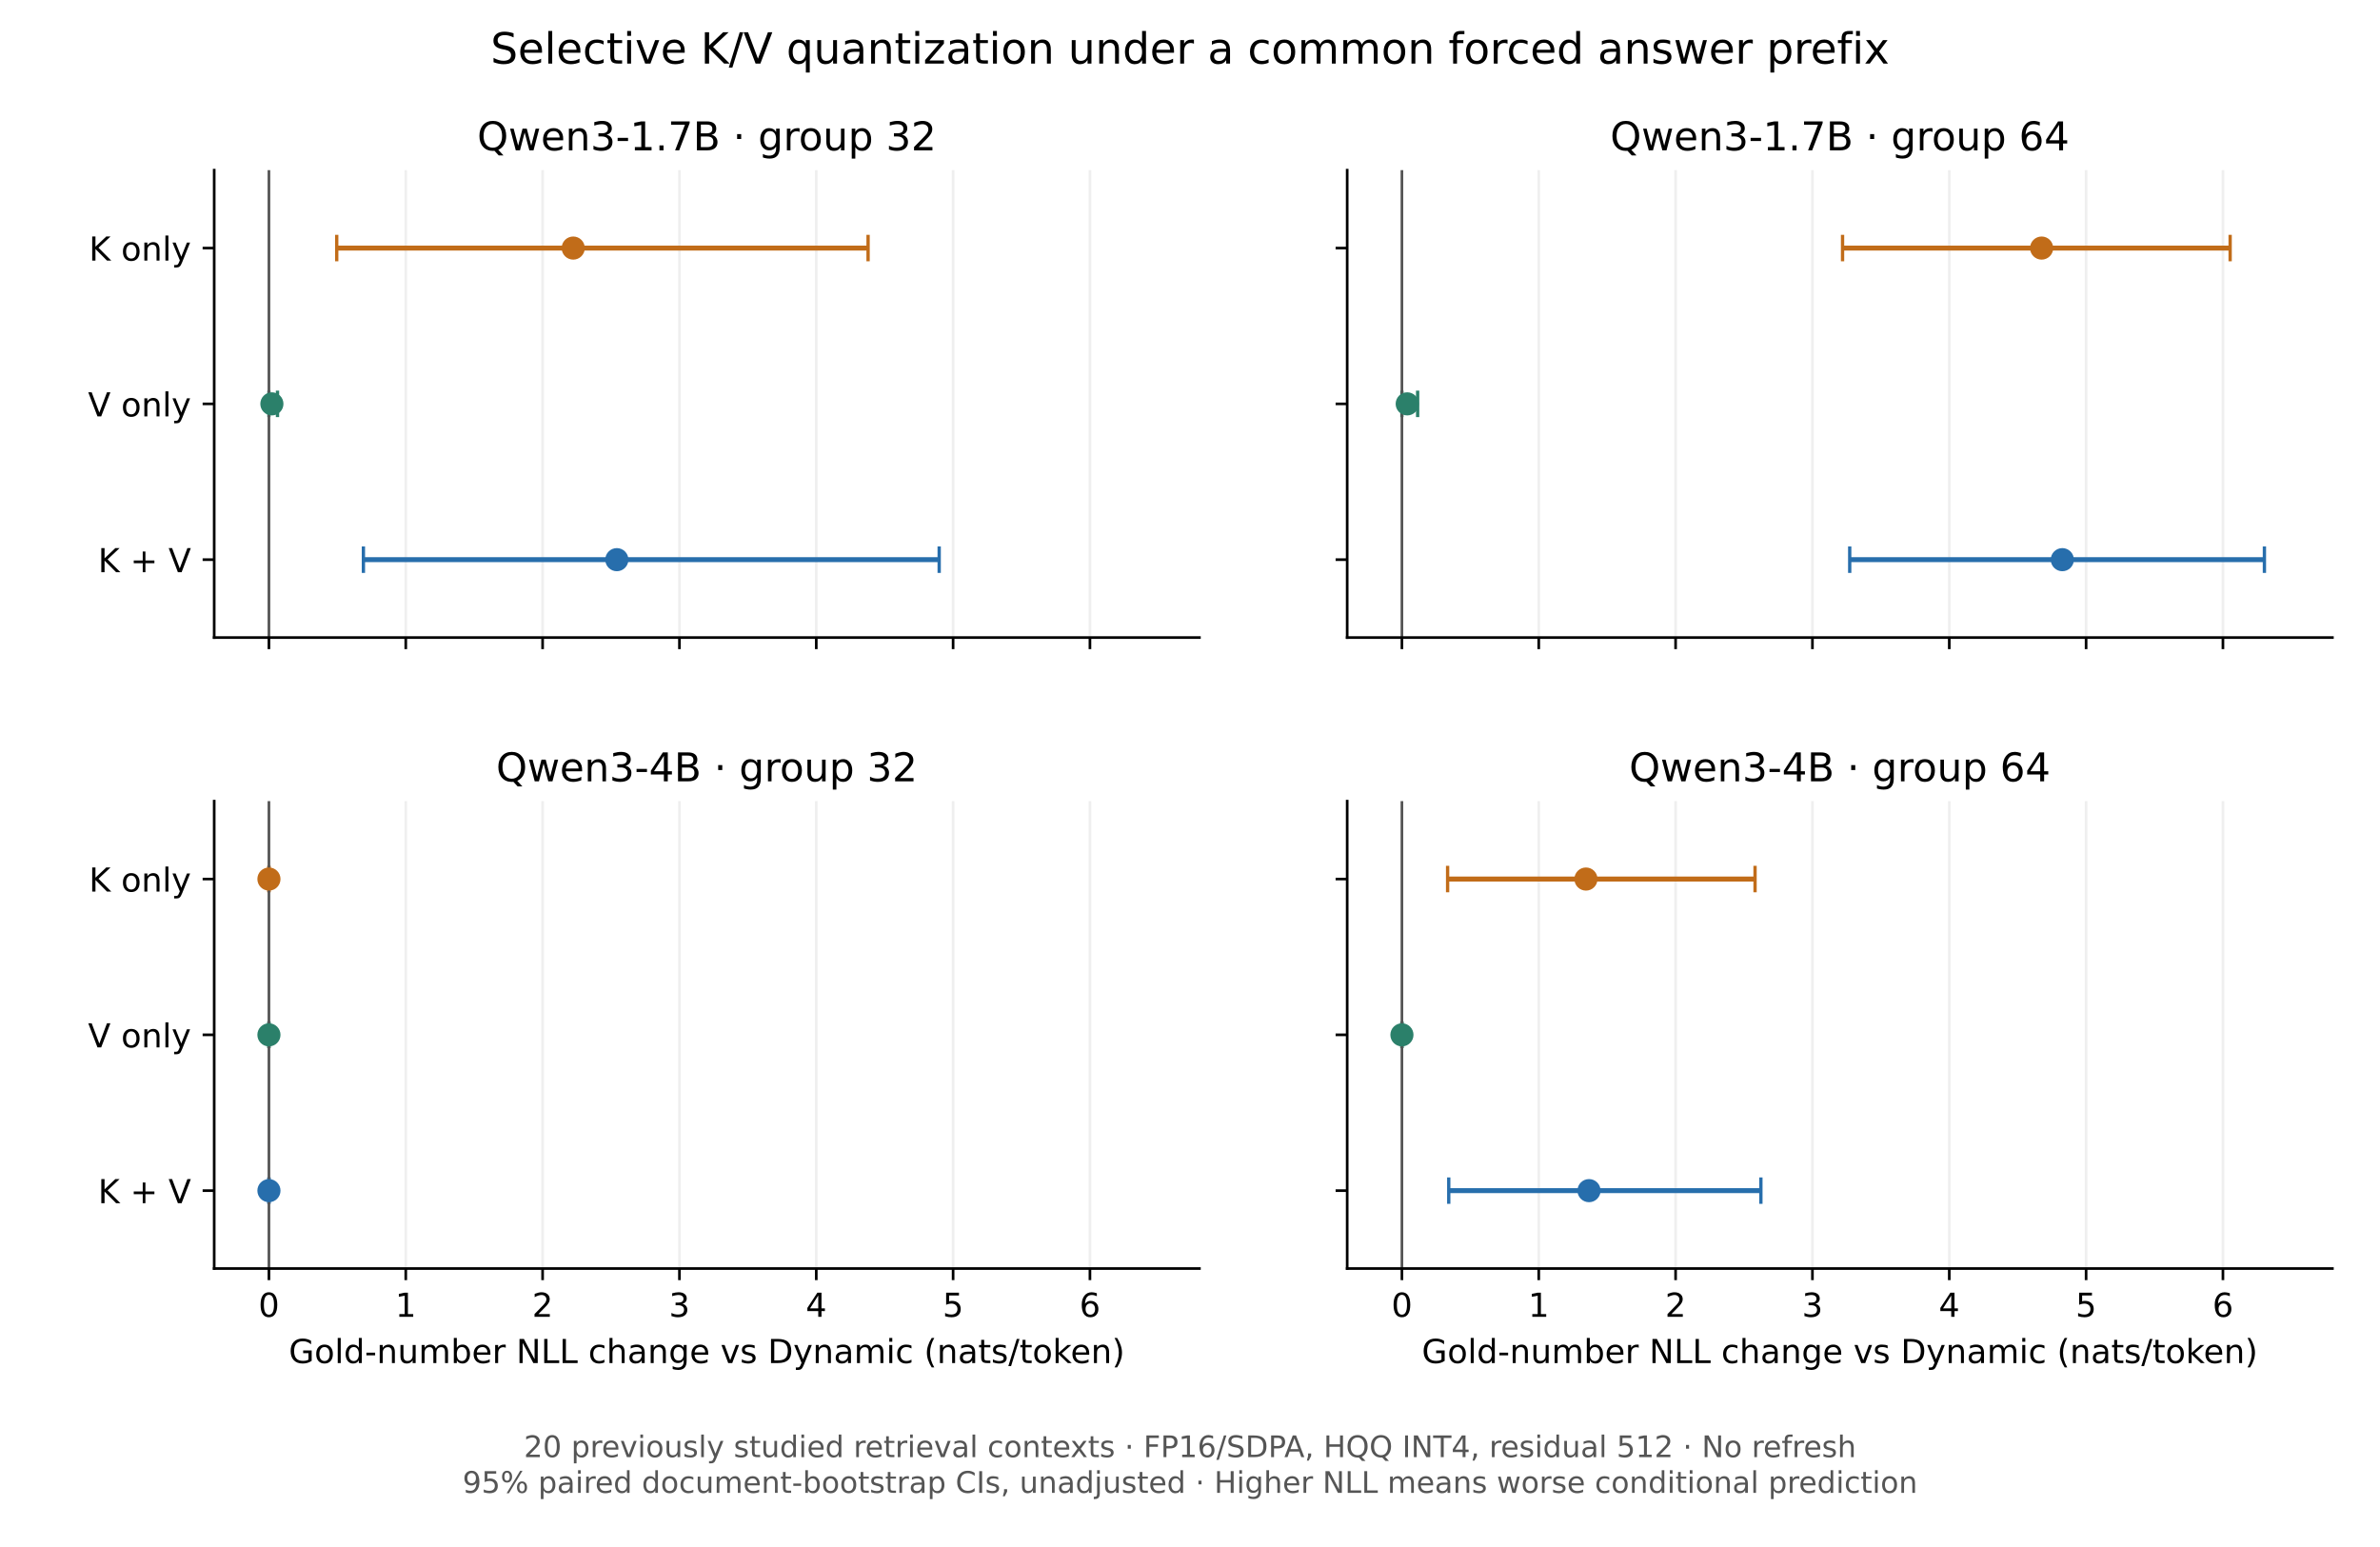
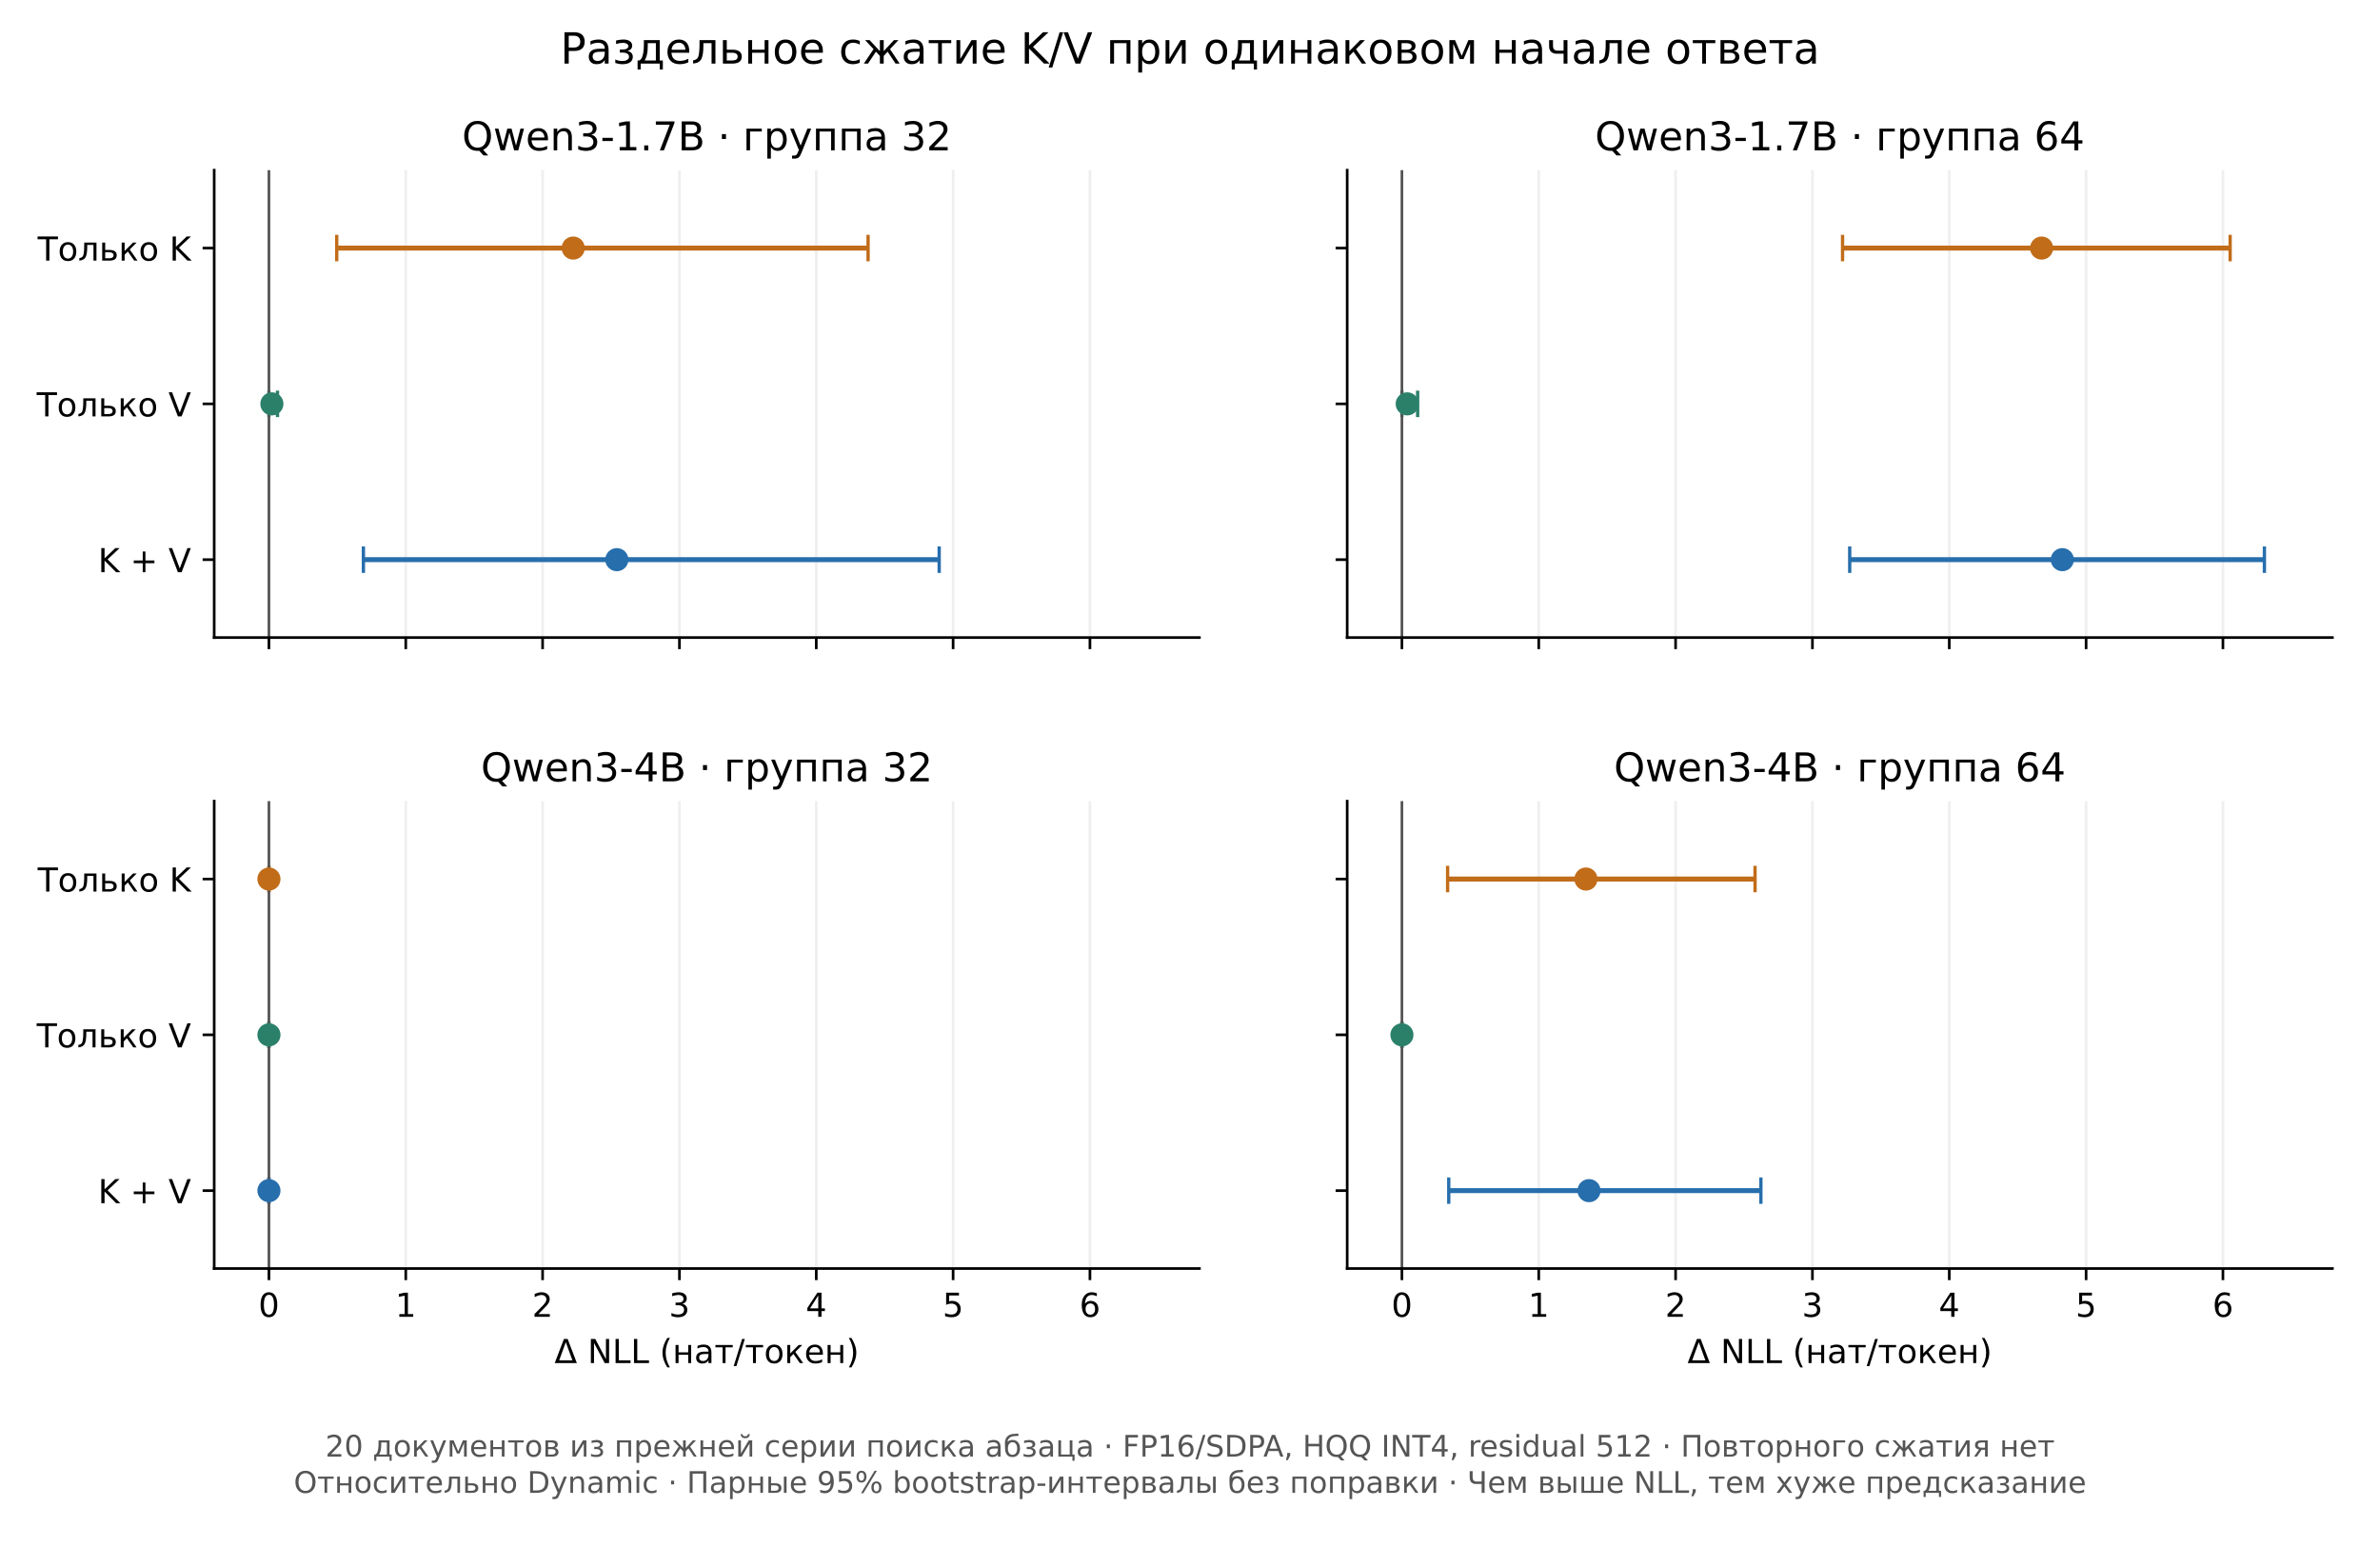
<svg xmlns="http://www.w3.org/2000/svg" xmlns:xlink="http://www.w3.org/1999/xlink" width="720pt" height="468pt" viewBox="0 0 720 468" version="1.1">
  <defs>
    <style type="text/css">*{stroke-linejoin: round; stroke-linecap: butt}</style>
  </defs>
  <g id="figure_1">
    <g id="patch_1">
      <path d="M 0 468 L 720 468 L 720 0 L 0 0 z " style="fill: #ffffff" />
    </g>
    <g id="axes_1">
      <g id="patch_2">
        <path d="M 64.8 192.876 L 362.847 192.876 L 362.847 51.48 L 64.8 51.48 z " style="fill: #ffffff" />
      </g>
      <g id="matplotlib.axis_1">
        <g id="xtick_1">
          <g id="line2d_1">
            <path d="M 81.358 192.876 L 81.358 51.48 " clip-path="url(#p0c9ac626c0)" style="fill: none; stroke: #b0b0b0; stroke-opacity: 0.2; stroke-width: 0.8; stroke-linecap: square" />
          </g>
          <g id="line2d_2">
            <defs>
              <path id="m035709fd24" d="M 0 0 L 0 3.5 " style="stroke: #000000; stroke-width: 0.8" />
            </defs>
            <g>
              <use xlink:href="#m035709fd24" x="81.358" y="192.876" style="stroke: #000000; stroke-width: 0.8" />
            </g>
          </g>
        </g>
        <g id="xtick_2">
          <g id="line2d_3">
            <path d="M 122.753 192.876 L 122.753 51.48 " clip-path="url(#p0c9ac626c0)" style="fill: none; stroke: #b0b0b0; stroke-opacity: 0.2; stroke-width: 0.8; stroke-linecap: square" />
          </g>
          <g id="line2d_4">
            <g>
              <use xlink:href="#m035709fd24" x="122.753" y="192.876" style="stroke: #000000; stroke-width: 0.8" />
            </g>
          </g>
        </g>
        <g id="xtick_3">
          <g id="line2d_5">
            <path d="M 164.149 192.876 L 164.149 51.48 " clip-path="url(#p0c9ac626c0)" style="fill: none; stroke: #b0b0b0; stroke-opacity: 0.2; stroke-width: 0.8; stroke-linecap: square" />
          </g>
          <g id="line2d_6">
            <g>
              <use xlink:href="#m035709fd24" x="164.149" y="192.876" style="stroke: #000000; stroke-width: 0.8" />
            </g>
          </g>
        </g>
        <g id="xtick_4">
          <g id="line2d_7">
            <path d="M 205.544 192.876 L 205.544 51.48 " clip-path="url(#p0c9ac626c0)" style="fill: none; stroke: #b0b0b0; stroke-opacity: 0.2; stroke-width: 0.8; stroke-linecap: square" />
          </g>
          <g id="line2d_8">
            <g>
              <use xlink:href="#m035709fd24" x="205.544" y="192.876" style="stroke: #000000; stroke-width: 0.8" />
            </g>
          </g>
        </g>
        <g id="xtick_5">
          <g id="line2d_9">
            <path d="M 246.94 192.876 L 246.94 51.48 " clip-path="url(#p0c9ac626c0)" style="fill: none; stroke: #b0b0b0; stroke-opacity: 0.2; stroke-width: 0.8; stroke-linecap: square" />
          </g>
          <g id="line2d_10">
            <g>
              <use xlink:href="#m035709fd24" x="246.94" y="192.876" style="stroke: #000000; stroke-width: 0.8" />
            </g>
          </g>
        </g>
        <g id="xtick_6">
          <g id="line2d_11">
            <path d="M 288.335 192.876 L 288.335 51.48 " clip-path="url(#p0c9ac626c0)" style="fill: none; stroke: #b0b0b0; stroke-opacity: 0.2; stroke-width: 0.8; stroke-linecap: square" />
          </g>
          <g id="line2d_12">
            <g>
              <use xlink:href="#m035709fd24" x="288.335" y="192.876" style="stroke: #000000; stroke-width: 0.8" />
            </g>
          </g>
        </g>
        <g id="xtick_7">
          <g id="line2d_13">
            <path d="M 329.73 192.876 L 329.73 51.48 " clip-path="url(#p0c9ac626c0)" style="fill: none; stroke: #b0b0b0; stroke-opacity: 0.2; stroke-width: 0.8; stroke-linecap: square" />
          </g>
          <g id="line2d_14">
            <g>
              <use xlink:href="#m035709fd24" x="329.73" y="192.876" style="stroke: #000000; stroke-width: 0.8" />
            </g>
          </g>
        </g>
      </g>
      <g id="matplotlib.axis_2">
        <g id="ytick_1">
          <g id="line2d_15">
            <defs>
              <path id="ma76a367cac" d="M 0 0 L -3.5 0 " style="stroke: #000000; stroke-width: 0.8" />
            </defs>
            <g>
              <use xlink:href="#ma76a367cac" x="64.8" y="75.046" style="stroke: #000000; stroke-width: 0.8" />
            </g>
          </g>
          <g id="text_1">
-             <text style="font-size: 10px; font-family: 'DejaVu Sans', 'Bitstream Vera Sans', 'Computer Modern Sans Serif', 'Lucida Grande', 'Verdana', 'Geneva', 'Lucid', 'Arial', 'Helvetica', 'Avant Garde', sans-serif; text-anchor: end" x="57.8" y="78.845" transform="rotate(-0 57.8 78.84518)">K only</text>
+             <text style="font-size: 10px; font-family: 'DejaVu Sans', 'Bitstream Vera Sans', 'Computer Modern Sans Serif', 'Lucida Grande', 'Verdana', 'Geneva', 'Lucid', 'Arial', 'Helvetica', 'Avant Garde', sans-serif; text-anchor: end" x="57.8" y="78.845" transform="rotate(-0 57.8 78.84479)">Только K</text>
          </g>
        </g>
        <g id="ytick_2">
          <g id="line2d_16">
            <g>
              <use xlink:href="#ma76a367cac" x="64.8" y="122.178" style="stroke: #000000; stroke-width: 0.8" />
            </g>
          </g>
          <g id="text_2">
-             <text style="font-size: 10px; font-family: 'DejaVu Sans', 'Bitstream Vera Sans', 'Computer Modern Sans Serif', 'Lucida Grande', 'Verdana', 'Geneva', 'Lucid', 'Arial', 'Helvetica', 'Avant Garde', sans-serif; text-anchor: end" x="57.8" y="125.977" transform="rotate(-0 57.8 125.9771)">V only</text>
+             <text style="font-size: 10px; font-family: 'DejaVu Sans', 'Bitstream Vera Sans', 'Computer Modern Sans Serif', 'Lucida Grande', 'Verdana', 'Geneva', 'Lucid', 'Arial', 'Helvetica', 'Avant Garde', sans-serif; text-anchor: end" x="57.8" y="125.977" transform="rotate(-0 57.8 125.9767)">Только V</text>
          </g>
        </g>
        <g id="ytick_3">
          <g id="line2d_17">
            <g>
              <use xlink:href="#ma76a367cac" x="64.8" y="169.31" style="stroke: #000000; stroke-width: 0.8" />
            </g>
          </g>
          <g id="text_3">
            <text style="font-size: 10px; font-family: 'DejaVu Sans', 'Bitstream Vera Sans', 'Computer Modern Sans Serif', 'Lucida Grande', 'Verdana', 'Geneva', 'Lucid', 'Arial', 'Helvetica', 'Avant Garde', sans-serif; text-anchor: end" x="57.8" y="173.109" transform="rotate(-0 57.8 173.1086)">K + V</text>
          </g>
        </g>
      </g>
      <g id="LineCollection_1">
        <path d="M 101.866 75.046 L 262.613 75.046 " clip-path="url(#p0c9ac626c0)" style="fill: none; stroke: #c16c19; stroke-width: 1.5" />
      </g>
      <g id="line2d_18">
        <defs>
          <path id="m92a7f2fcd4" d="M 0 4 L 0 -4 " style="stroke: #c16c19" />
        </defs>
        <g clip-path="url(#p0c9ac626c0)">
          <use xlink:href="#m92a7f2fcd4" x="101.866" y="75.046" style="fill: #c16c19; stroke: #c16c19" />
        </g>
      </g>
      <g id="line2d_19">
        <g clip-path="url(#p0c9ac626c0)">
          <use xlink:href="#m92a7f2fcd4" x="262.613" y="75.046" style="fill: #c16c19; stroke: #c16c19" />
        </g>
      </g>
      <g id="LineCollection_2">
        <path d="M 81.358 122.178 L 83.95 122.178 " clip-path="url(#p0c9ac626c0)" style="fill: none; stroke: #2b806a; stroke-width: 1.5" />
      </g>
      <g id="line2d_20">
        <defs>
          <path id="m85af05fdad" d="M 0 4 L 0 -4 " style="stroke: #2b806a" />
        </defs>
        <g clip-path="url(#p0c9ac626c0)">
          <use xlink:href="#m85af05fdad" x="81.358" y="122.178" style="fill: #2b806a; stroke: #2b806a" />
        </g>
      </g>
      <g id="line2d_21">
        <g clip-path="url(#p0c9ac626c0)">
          <use xlink:href="#m85af05fdad" x="83.95" y="122.178" style="fill: #2b806a; stroke: #2b806a" />
        </g>
      </g>
      <g id="LineCollection_3">
        <path d="M 109.937 169.31 L 284.121 169.31 " clip-path="url(#p0c9ac626c0)" style="fill: none; stroke: #276eac; stroke-width: 1.5" />
      </g>
      <g id="line2d_22">
        <defs>
          <path id="m12d9653fea" d="M 0 4 L 0 -4 " style="stroke: #276eac" />
        </defs>
        <g clip-path="url(#p0c9ac626c0)">
          <use xlink:href="#m12d9653fea" x="109.937" y="169.31" style="fill: #276eac; stroke: #276eac" />
        </g>
      </g>
      <g id="line2d_23">
        <g clip-path="url(#p0c9ac626c0)">
          <use xlink:href="#m12d9653fea" x="284.121" y="169.31" style="fill: #276eac; stroke: #276eac" />
        </g>
      </g>
      <g id="line2d_24">
        <path d="M 81.358 192.876 L 81.358 51.48 " clip-path="url(#p0c9ac626c0)" style="fill: none; stroke: #555555; stroke-width: 0.8; stroke-linecap: square" />
      </g>
      <g id="line2d_25">
        <defs>
          <path id="mf30123d5c2" d="M 0 3 C 0.796 3 1.559 2.684 2.121 2.121 C 2.684 1.559 3 0.796 3 0 C 3 -0.796 2.684 -1.559 2.121 -2.121 C 1.559 -2.684 0.796 -3 0 -3 C -0.796 -3 -1.559 -2.684 -2.121 -2.121 C -2.684 -1.559 -3 -0.796 -3 0 C -3 0.796 -2.684 1.559 -2.121 2.121 C -1.559 2.684 -0.796 3 0 3 z " style="stroke: #c16c19" />
        </defs>
        <g clip-path="url(#p0c9ac626c0)">
          <use xlink:href="#mf30123d5c2" x="173.415" y="75.046" style="fill: #c16c19; stroke: #c16c19" />
        </g>
      </g>
      <g id="line2d_26">
        <defs>
          <path id="mf92b12ef15" d="M 0 3 C 0.796 3 1.559 2.684 2.121 2.121 C 2.684 1.559 3 0.796 3 0 C 3 -0.796 2.684 -1.559 2.121 -2.121 C 1.559 -2.684 0.796 -3 0 -3 C -0.796 -3 -1.559 -2.684 -2.121 -2.121 C -2.684 -1.559 -3 -0.796 -3 0 C -3 0.796 -2.684 1.559 -2.121 2.121 C -1.559 2.684 -0.796 3 0 3 z " style="stroke: #2b806a" />
        </defs>
        <g clip-path="url(#p0c9ac626c0)">
          <use xlink:href="#mf92b12ef15" x="82.25" y="122.178" style="fill: #2b806a; stroke: #2b806a" />
        </g>
      </g>
      <g id="line2d_27">
        <defs>
          <path id="m364845638b" d="M 0 3 C 0.796 3 1.559 2.684 2.121 2.121 C 2.684 1.559 3 0.796 3 0 C 3 -0.796 2.684 -1.559 2.121 -2.121 C 1.559 -2.684 0.796 -3 0 -3 C -0.796 -3 -1.559 -2.684 -2.121 -2.121 C -2.684 -1.559 -3 -0.796 -3 0 C -3 0.796 -2.684 1.559 -2.121 2.121 C -1.559 2.684 -0.796 3 0 3 z " style="stroke: #276eac" />
        </defs>
        <g clip-path="url(#p0c9ac626c0)">
          <use xlink:href="#m364845638b" x="186.605" y="169.31" style="fill: #276eac; stroke: #276eac" />
        </g>
      </g>
      <g id="patch_3">
        <path d="M 64.8 192.876 L 64.8 51.48 " style="fill: none; stroke: #000000; stroke-width: 0.8; stroke-linejoin: miter; stroke-linecap: square" />
      </g>
      <g id="patch_4">
        <path d="M 64.8 192.876 L 362.847 192.876 " style="fill: none; stroke: #000000; stroke-width: 0.8; stroke-linejoin: miter; stroke-linecap: square" />
      </g>
      <g id="text_4">
-         <text style="font-size: 12px; font-family: 'DejaVu Sans', 'Bitstream Vera Sans', 'Computer Modern Sans Serif', 'Lucida Grande', 'Verdana', 'Geneva', 'Lucid', 'Arial', 'Helvetica', 'Avant Garde', sans-serif; text-anchor: middle" x="213.823" y="45.48" transform="rotate(-0 213.8233 45.48)">Qwen3-1.7B · group 32</text>
+         <text style="font-size: 12px; font-family: 'DejaVu Sans', 'Bitstream Vera Sans', 'Computer Modern Sans Serif', 'Lucida Grande', 'Verdana', 'Geneva', 'Lucid', 'Arial', 'Helvetica', 'Avant Garde', sans-serif; text-anchor: middle" x="213.823" y="45.48" transform="rotate(-0 213.8233 45.48)">Qwen3-1.7B · группа 32</text>
      </g>
    </g>
    <g id="axes_2">
      <g id="patch_5">
        <path d="M 407.553 192.876 L 705.6 192.876 L 705.6 51.48 L 407.553 51.48 z " style="fill: #ffffff" />
      </g>
      <g id="matplotlib.axis_3">
        <g id="xtick_8">
          <g id="line2d_28">
            <path d="M 424.112 192.876 L 424.112 51.48 " clip-path="url(#pcba3ae819b)" style="fill: none; stroke: #b0b0b0; stroke-opacity: 0.2; stroke-width: 0.8; stroke-linecap: square" />
          </g>
          <g id="line2d_29">
            <g>
              <use xlink:href="#m035709fd24" x="424.112" y="192.876" style="stroke: #000000; stroke-width: 0.8" />
            </g>
          </g>
        </g>
        <g id="xtick_9">
          <g id="line2d_30">
            <path d="M 465.507 192.876 L 465.507 51.48 " clip-path="url(#pcba3ae819b)" style="fill: none; stroke: #b0b0b0; stroke-opacity: 0.2; stroke-width: 0.8; stroke-linecap: square" />
          </g>
          <g id="line2d_31">
            <g>
              <use xlink:href="#m035709fd24" x="465.507" y="192.876" style="stroke: #000000; stroke-width: 0.8" />
            </g>
          </g>
        </g>
        <g id="xtick_10">
          <g id="line2d_32">
            <path d="M 506.902 192.876 L 506.902 51.48 " clip-path="url(#pcba3ae819b)" style="fill: none; stroke: #b0b0b0; stroke-opacity: 0.2; stroke-width: 0.8; stroke-linecap: square" />
          </g>
          <g id="line2d_33">
            <g>
              <use xlink:href="#m035709fd24" x="506.902" y="192.876" style="stroke: #000000; stroke-width: 0.8" />
            </g>
          </g>
        </g>
        <g id="xtick_11">
          <g id="line2d_34">
            <path d="M 548.298 192.876 L 548.298 51.48 " clip-path="url(#pcba3ae819b)" style="fill: none; stroke: #b0b0b0; stroke-opacity: 0.2; stroke-width: 0.8; stroke-linecap: square" />
          </g>
          <g id="line2d_35">
            <g>
              <use xlink:href="#m035709fd24" x="548.298" y="192.876" style="stroke: #000000; stroke-width: 0.8" />
            </g>
          </g>
        </g>
        <g id="xtick_12">
          <g id="line2d_36">
            <path d="M 589.693 192.876 L 589.693 51.48 " clip-path="url(#pcba3ae819b)" style="fill: none; stroke: #b0b0b0; stroke-opacity: 0.2; stroke-width: 0.8; stroke-linecap: square" />
          </g>
          <g id="line2d_37">
            <g>
              <use xlink:href="#m035709fd24" x="589.693" y="192.876" style="stroke: #000000; stroke-width: 0.8" />
            </g>
          </g>
        </g>
        <g id="xtick_13">
          <g id="line2d_38">
            <path d="M 631.088 192.876 L 631.088 51.48 " clip-path="url(#pcba3ae819b)" style="fill: none; stroke: #b0b0b0; stroke-opacity: 0.2; stroke-width: 0.8; stroke-linecap: square" />
          </g>
          <g id="line2d_39">
            <g>
              <use xlink:href="#m035709fd24" x="631.088" y="192.876" style="stroke: #000000; stroke-width: 0.8" />
            </g>
          </g>
        </g>
        <g id="xtick_14">
          <g id="line2d_40">
            <path d="M 672.484 192.876 L 672.484 51.48 " clip-path="url(#pcba3ae819b)" style="fill: none; stroke: #b0b0b0; stroke-opacity: 0.2; stroke-width: 0.8; stroke-linecap: square" />
          </g>
          <g id="line2d_41">
            <g>
              <use xlink:href="#m035709fd24" x="672.484" y="192.876" style="stroke: #000000; stroke-width: 0.8" />
            </g>
          </g>
        </g>
      </g>
      <g id="matplotlib.axis_4">
        <g id="ytick_4">
          <g id="line2d_42">
            <g>
              <use xlink:href="#ma76a367cac" x="407.553" y="75.046" style="stroke: #000000; stroke-width: 0.8" />
            </g>
          </g>
        </g>
        <g id="ytick_5">
          <g id="line2d_43">
            <g>
              <use xlink:href="#ma76a367cac" x="407.553" y="122.178" style="stroke: #000000; stroke-width: 0.8" />
            </g>
          </g>
        </g>
        <g id="ytick_6">
          <g id="line2d_44">
            <g>
              <use xlink:href="#ma76a367cac" x="407.553" y="169.31" style="stroke: #000000; stroke-width: 0.8" />
            </g>
          </g>
        </g>
      </g>
      <g id="LineCollection_4">
        <path d="M 557.412 75.046 L 674.665 75.046 " clip-path="url(#pcba3ae819b)" style="fill: none; stroke: #c16c19; stroke-width: 1.5" />
      </g>
      <g id="line2d_45">
        <g clip-path="url(#pcba3ae819b)">
          <use xlink:href="#m92a7f2fcd4" x="557.412" y="75.046" style="fill: #c16c19; stroke: #c16c19" />
        </g>
      </g>
      <g id="line2d_46">
        <g clip-path="url(#pcba3ae819b)">
          <use xlink:href="#m92a7f2fcd4" x="674.665" y="75.046" style="fill: #c16c19; stroke: #c16c19" />
        </g>
      </g>
      <g id="LineCollection_5">
        <path d="M 424.112 122.178 L 428.866 122.178 " clip-path="url(#pcba3ae819b)" style="fill: none; stroke: #2b806a; stroke-width: 1.5" />
      </g>
      <g id="line2d_47">
        <g clip-path="url(#pcba3ae819b)">
          <use xlink:href="#m85af05fdad" x="424.112" y="122.178" style="fill: #2b806a; stroke: #2b806a" />
        </g>
      </g>
      <g id="line2d_48">
        <g clip-path="url(#pcba3ae819b)">
          <use xlink:href="#m85af05fdad" x="428.866" y="122.178" style="fill: #2b806a; stroke: #2b806a" />
        </g>
      </g>
      <g id="LineCollection_6">
        <path d="M 559.576 169.31 L 685.032 169.31 " clip-path="url(#pcba3ae819b)" style="fill: none; stroke: #276eac; stroke-width: 1.5" />
      </g>
      <g id="line2d_49">
        <g clip-path="url(#pcba3ae819b)">
          <use xlink:href="#m12d9653fea" x="559.576" y="169.31" style="fill: #276eac; stroke: #276eac" />
        </g>
      </g>
      <g id="line2d_50">
        <g clip-path="url(#pcba3ae819b)">
          <use xlink:href="#m12d9653fea" x="685.032" y="169.31" style="fill: #276eac; stroke: #276eac" />
        </g>
      </g>
      <g id="line2d_51">
        <path d="M 424.112 192.876 L 424.112 51.48 " clip-path="url(#pcba3ae819b)" style="fill: none; stroke: #555555; stroke-width: 0.8; stroke-linecap: square" />
      </g>
      <g id="line2d_52">
        <g clip-path="url(#pcba3ae819b)">
          <use xlink:href="#mf30123d5c2" x="617.635" y="75.046" style="fill: #c16c19; stroke: #c16c19" />
        </g>
      </g>
      <g id="line2d_53">
        <g clip-path="url(#pcba3ae819b)">
          <use xlink:href="#mf92b12ef15" x="425.713" y="122.178" style="fill: #2b806a; stroke: #2b806a" />
        </g>
      </g>
      <g id="line2d_54">
        <g clip-path="url(#pcba3ae819b)">
          <use xlink:href="#m364845638b" x="623.897" y="169.31" style="fill: #276eac; stroke: #276eac" />
        </g>
      </g>
      <g id="patch_6">
        <path d="M 407.553 192.876 L 407.553 51.48 " style="fill: none; stroke: #000000; stroke-width: 0.8; stroke-linejoin: miter; stroke-linecap: square" />
      </g>
      <g id="patch_7">
        <path d="M 407.553 192.876 L 705.6 192.876 " style="fill: none; stroke: #000000; stroke-width: 0.8; stroke-linejoin: miter; stroke-linecap: square" />
      </g>
      <g id="text_5">
-         <text style="font-size: 12px; font-family: 'DejaVu Sans', 'Bitstream Vera Sans', 'Computer Modern Sans Serif', 'Lucida Grande', 'Verdana', 'Geneva', 'Lucid', 'Arial', 'Helvetica', 'Avant Garde', sans-serif; text-anchor: middle" x="556.577" y="45.48" transform="rotate(-0 556.5767 45.48)">Qwen3-1.7B · group 64</text>
+         <text style="font-size: 12px; font-family: 'DejaVu Sans', 'Bitstream Vera Sans', 'Computer Modern Sans Serif', 'Lucida Grande', 'Verdana', 'Geneva', 'Lucid', 'Arial', 'Helvetica', 'Avant Garde', sans-serif; text-anchor: middle" x="556.577" y="45.48" transform="rotate(-0 556.5767 45.48)">Qwen3-1.7B · группа 64</text>
      </g>
    </g>
    <g id="axes_3">
      <g id="patch_8">
        <path d="M 64.8 383.76 L 362.847 383.76 L 362.847 242.364 L 64.8 242.364 z " style="fill: #ffffff" />
      </g>
      <g id="matplotlib.axis_5">
        <g id="xtick_15">
          <g id="line2d_55">
            <path d="M 81.358 383.76 L 81.358 242.364 " clip-path="url(#pd14714c790)" style="fill: none; stroke: #b0b0b0; stroke-opacity: 0.2; stroke-width: 0.8; stroke-linecap: square" />
          </g>
          <g id="line2d_56">
            <g>
              <use xlink:href="#m035709fd24" x="81.358" y="383.76" style="stroke: #000000; stroke-width: 0.8" />
            </g>
          </g>
          <g id="text_6">
            <text style="font-size: 10px; font-family: 'DejaVu Sans', 'Bitstream Vera Sans', 'Computer Modern Sans Serif', 'Lucida Grande', 'Verdana', 'Geneva', 'Lucid', 'Arial', 'Helvetica', 'Avant Garde', sans-serif; text-anchor: middle" x="81.358" y="398.358" transform="rotate(-0 81.35814 398.3577)">0</text>
          </g>
        </g>
        <g id="xtick_16">
          <g id="line2d_57">
            <path d="M 122.753 383.76 L 122.753 242.364 " clip-path="url(#pd14714c790)" style="fill: none; stroke: #b0b0b0; stroke-opacity: 0.2; stroke-width: 0.8; stroke-linecap: square" />
          </g>
          <g id="line2d_58">
            <g>
              <use xlink:href="#m035709fd24" x="122.753" y="383.76" style="stroke: #000000; stroke-width: 0.8" />
            </g>
          </g>
          <g id="text_7">
            <text style="font-size: 10px; font-family: 'DejaVu Sans', 'Bitstream Vera Sans', 'Computer Modern Sans Serif', 'Lucida Grande', 'Verdana', 'Geneva', 'Lucid', 'Arial', 'Helvetica', 'Avant Garde', sans-serif; text-anchor: middle" x="122.753" y="398.358" transform="rotate(-0 122.7535 398.3577)">1</text>
          </g>
        </g>
        <g id="xtick_17">
          <g id="line2d_59">
            <path d="M 164.149 383.76 L 164.149 242.364 " clip-path="url(#pd14714c790)" style="fill: none; stroke: #b0b0b0; stroke-opacity: 0.2; stroke-width: 0.8; stroke-linecap: square" />
          </g>
          <g id="line2d_60">
            <g>
              <use xlink:href="#m035709fd24" x="164.149" y="383.76" style="stroke: #000000; stroke-width: 0.8" />
            </g>
          </g>
          <g id="text_8">
            <text style="font-size: 10px; font-family: 'DejaVu Sans', 'Bitstream Vera Sans', 'Computer Modern Sans Serif', 'Lucida Grande', 'Verdana', 'Geneva', 'Lucid', 'Arial', 'Helvetica', 'Avant Garde', sans-serif; text-anchor: middle" x="164.149" y="398.358" transform="rotate(-0 164.1488 398.3577)">2</text>
          </g>
        </g>
        <g id="xtick_18">
          <g id="line2d_61">
            <path d="M 205.544 383.76 L 205.544 242.364 " clip-path="url(#pd14714c790)" style="fill: none; stroke: #b0b0b0; stroke-opacity: 0.2; stroke-width: 0.8; stroke-linecap: square" />
          </g>
          <g id="line2d_62">
            <g>
              <use xlink:href="#m035709fd24" x="205.544" y="383.76" style="stroke: #000000; stroke-width: 0.8" />
            </g>
          </g>
          <g id="text_9">
            <text style="font-size: 10px; font-family: 'DejaVu Sans', 'Bitstream Vera Sans', 'Computer Modern Sans Serif', 'Lucida Grande', 'Verdana', 'Geneva', 'Lucid', 'Arial', 'Helvetica', 'Avant Garde', sans-serif; text-anchor: middle" x="205.544" y="398.358" transform="rotate(-0 205.5442 398.3577)">3</text>
          </g>
        </g>
        <g id="xtick_19">
          <g id="line2d_63">
            <path d="M 246.94 383.76 L 246.94 242.364 " clip-path="url(#pd14714c790)" style="fill: none; stroke: #b0b0b0; stroke-opacity: 0.2; stroke-width: 0.8; stroke-linecap: square" />
          </g>
          <g id="line2d_64">
            <g>
              <use xlink:href="#m035709fd24" x="246.94" y="383.76" style="stroke: #000000; stroke-width: 0.8" />
            </g>
          </g>
          <g id="text_10">
            <text style="font-size: 10px; font-family: 'DejaVu Sans', 'Bitstream Vera Sans', 'Computer Modern Sans Serif', 'Lucida Grande', 'Verdana', 'Geneva', 'Lucid', 'Arial', 'Helvetica', 'Avant Garde', sans-serif; text-anchor: middle" x="246.94" y="398.358" transform="rotate(-0 246.9395 398.3577)">4</text>
          </g>
        </g>
        <g id="xtick_20">
          <g id="line2d_65">
            <path d="M 288.335 383.76 L 288.335 242.364 " clip-path="url(#pd14714c790)" style="fill: none; stroke: #b0b0b0; stroke-opacity: 0.2; stroke-width: 0.8; stroke-linecap: square" />
          </g>
          <g id="line2d_66">
            <g>
              <use xlink:href="#m035709fd24" x="288.335" y="383.76" style="stroke: #000000; stroke-width: 0.8" />
            </g>
          </g>
          <g id="text_11">
            <text style="font-size: 10px; font-family: 'DejaVu Sans', 'Bitstream Vera Sans', 'Computer Modern Sans Serif', 'Lucida Grande', 'Verdana', 'Geneva', 'Lucid', 'Arial', 'Helvetica', 'Avant Garde', sans-serif; text-anchor: middle" x="288.335" y="398.358" transform="rotate(-0 288.3349 398.3577)">5</text>
          </g>
        </g>
        <g id="xtick_21">
          <g id="line2d_67">
            <path d="M 329.73 383.76 L 329.73 242.364 " clip-path="url(#pd14714c790)" style="fill: none; stroke: #b0b0b0; stroke-opacity: 0.2; stroke-width: 0.8; stroke-linecap: square" />
          </g>
          <g id="line2d_68">
            <g>
              <use xlink:href="#m035709fd24" x="329.73" y="383.76" style="stroke: #000000; stroke-width: 0.8" />
            </g>
          </g>
          <g id="text_12">
            <text style="font-size: 10px; font-family: 'DejaVu Sans', 'Bitstream Vera Sans', 'Computer Modern Sans Serif', 'Lucida Grande', 'Verdana', 'Geneva', 'Lucid', 'Arial', 'Helvetica', 'Avant Garde', sans-serif; text-anchor: middle" x="329.73" y="398.358" transform="rotate(-0 329.7302 398.3577)">6</text>
          </g>
        </g>
        <g id="text_13">
-           <text style="font-size: 10px; font-family: 'DejaVu Sans', 'Bitstream Vera Sans', 'Computer Modern Sans Serif', 'Lucida Grande', 'Verdana', 'Geneva', 'Lucid', 'Arial', 'Helvetica', 'Avant Garde', sans-serif; text-anchor: middle" x="213.823" y="412.358" transform="rotate(-0 213.8233 412.3584)">Gold-number NLL change vs Dynamic (nats/token)</text>
+           <text style="font-size: 10px; font-family: 'DejaVu Sans', 'Bitstream Vera Sans', 'Computer Modern Sans Serif', 'Lucida Grande', 'Verdana', 'Geneva', 'Lucid', 'Arial', 'Helvetica', 'Avant Garde', sans-serif; text-anchor: middle" x="213.823" y="412.358" transform="rotate(-0 213.8233 412.3577)">Δ NLL (нат/токен)</text>
        </g>
      </g>
      <g id="matplotlib.axis_6">
        <g id="ytick_7">
          <g id="line2d_69">
            <g>
              <use xlink:href="#ma76a367cac" x="64.8" y="265.93" style="stroke: #000000; stroke-width: 0.8" />
            </g>
          </g>
          <g id="text_14">
-             <text style="font-size: 10px; font-family: 'DejaVu Sans', 'Bitstream Vera Sans', 'Computer Modern Sans Serif', 'Lucida Grande', 'Verdana', 'Geneva', 'Lucid', 'Arial', 'Helvetica', 'Avant Garde', sans-serif; text-anchor: end" x="57.8" y="269.729" transform="rotate(-0 57.8 269.7294)">K only</text>
+             <text style="font-size: 10px; font-family: 'DejaVu Sans', 'Bitstream Vera Sans', 'Computer Modern Sans Serif', 'Lucida Grande', 'Verdana', 'Geneva', 'Lucid', 'Arial', 'Helvetica', 'Avant Garde', sans-serif; text-anchor: end" x="57.8" y="269.729" transform="rotate(-0 57.8 269.729)">Только K</text>
          </g>
        </g>
        <g id="ytick_8">
          <g id="line2d_70">
            <g>
              <use xlink:href="#ma76a367cac" x="64.8" y="313.062" style="stroke: #000000; stroke-width: 0.8" />
            </g>
          </g>
          <g id="text_15">
-             <text style="font-size: 10px; font-family: 'DejaVu Sans', 'Bitstream Vera Sans', 'Computer Modern Sans Serif', 'Lucida Grande', 'Verdana', 'Geneva', 'Lucid', 'Arial', 'Helvetica', 'Avant Garde', sans-serif; text-anchor: end" x="57.8" y="316.861" transform="rotate(-0 57.8 316.8613)">V only</text>
+             <text style="font-size: 10px; font-family: 'DejaVu Sans', 'Bitstream Vera Sans', 'Computer Modern Sans Serif', 'Lucida Grande', 'Verdana', 'Geneva', 'Lucid', 'Arial', 'Helvetica', 'Avant Garde', sans-serif; text-anchor: end" x="57.8" y="316.861" transform="rotate(-0 57.8 316.861)">Только V</text>
          </g>
        </g>
        <g id="ytick_9">
          <g id="line2d_71">
            <g>
              <use xlink:href="#ma76a367cac" x="64.8" y="360.194" style="stroke: #000000; stroke-width: 0.8" />
            </g>
          </g>
          <g id="text_16">
            <text style="font-size: 10px; font-family: 'DejaVu Sans', 'Bitstream Vera Sans', 'Computer Modern Sans Serif', 'Lucida Grande', 'Verdana', 'Geneva', 'Lucid', 'Arial', 'Helvetica', 'Avant Garde', sans-serif; text-anchor: end" x="57.8" y="363.993" transform="rotate(-0 57.8 363.9929)">K + V</text>
          </g>
        </g>
      </g>
      <g id="LineCollection_7">
        <path d="M 81.358 265.93 L 81.365 265.93 " clip-path="url(#pd14714c790)" style="fill: none; stroke: #c16c19; stroke-width: 1.5" />
      </g>
      <g id="line2d_72">
        <g clip-path="url(#pd14714c790)">
          <use xlink:href="#m92a7f2fcd4" x="81.358" y="265.93" style="fill: #c16c19; stroke: #c16c19" />
        </g>
      </g>
      <g id="line2d_73">
        <g clip-path="url(#pd14714c790)">
          <use xlink:href="#m92a7f2fcd4" x="81.365" y="265.93" style="fill: #c16c19; stroke: #c16c19" />
        </g>
      </g>
      <g id="LineCollection_8">
        <path d="M 81.358 313.062 L 81.358 313.062 " clip-path="url(#pd14714c790)" style="fill: none; stroke: #2b806a; stroke-width: 1.5" />
      </g>
      <g id="line2d_74">
        <g clip-path="url(#pd14714c790)">
          <use xlink:href="#m85af05fdad" x="81.358" y="313.062" style="fill: #2b806a; stroke: #2b806a" />
        </g>
      </g>
      <g id="line2d_75">
        <g clip-path="url(#pd14714c790)">
          <use xlink:href="#m85af05fdad" x="81.358" y="313.062" style="fill: #2b806a; stroke: #2b806a" />
        </g>
      </g>
      <g id="LineCollection_9">
        <path d="M 81.358 360.194 L 81.364 360.194 " clip-path="url(#pd14714c790)" style="fill: none; stroke: #276eac; stroke-width: 1.5" />
      </g>
      <g id="line2d_76">
        <g clip-path="url(#pd14714c790)">
          <use xlink:href="#m12d9653fea" x="81.358" y="360.194" style="fill: #276eac; stroke: #276eac" />
        </g>
      </g>
      <g id="line2d_77">
        <g clip-path="url(#pd14714c790)">
          <use xlink:href="#m12d9653fea" x="81.364" y="360.194" style="fill: #276eac; stroke: #276eac" />
        </g>
      </g>
      <g id="line2d_78">
        <path d="M 81.358 383.76 L 81.358 242.364 " clip-path="url(#pd14714c790)" style="fill: none; stroke: #555555; stroke-width: 0.8; stroke-linecap: square" />
      </g>
      <g id="line2d_79">
        <g clip-path="url(#pd14714c790)">
          <use xlink:href="#mf30123d5c2" x="81.36" y="265.93" style="fill: #c16c19; stroke: #c16c19" />
        </g>
      </g>
      <g id="line2d_80">
        <g clip-path="url(#pd14714c790)">
          <use xlink:href="#mf92b12ef15" x="81.358" y="313.062" style="fill: #2b806a; stroke: #2b806a" />
        </g>
      </g>
      <g id="line2d_81">
        <g clip-path="url(#pd14714c790)">
          <use xlink:href="#m364845638b" x="81.36" y="360.194" style="fill: #276eac; stroke: #276eac" />
        </g>
      </g>
      <g id="patch_9">
        <path d="M 64.8 383.76 L 64.8 242.364 " style="fill: none; stroke: #000000; stroke-width: 0.8; stroke-linejoin: miter; stroke-linecap: square" />
      </g>
      <g id="patch_10">
        <path d="M 64.8 383.76 L 362.847 383.76 " style="fill: none; stroke: #000000; stroke-width: 0.8; stroke-linejoin: miter; stroke-linecap: square" />
      </g>
      <g id="text_17">
-         <text style="font-size: 12px; font-family: 'DejaVu Sans', 'Bitstream Vera Sans', 'Computer Modern Sans Serif', 'Lucida Grande', 'Verdana', 'Geneva', 'Lucid', 'Arial', 'Helvetica', 'Avant Garde', sans-serif; text-anchor: middle" x="213.823" y="236.364" transform="rotate(-0 213.8233 236.3643)">Qwen3-4B · group 32</text>
+         <text style="font-size: 12px; font-family: 'DejaVu Sans', 'Bitstream Vera Sans', 'Computer Modern Sans Serif', 'Lucida Grande', 'Verdana', 'Geneva', 'Lucid', 'Arial', 'Helvetica', 'Avant Garde', sans-serif; text-anchor: middle" x="213.823" y="236.364" transform="rotate(-0 213.8233 236.3643)">Qwen3-4B · группа 32</text>
      </g>
    </g>
    <g id="axes_4">
      <g id="patch_11">
        <path d="M 407.553 383.76 L 705.6 383.76 L 705.6 242.364 L 407.553 242.364 z " style="fill: #ffffff" />
      </g>
      <g id="matplotlib.axis_7">
        <g id="xtick_22">
          <g id="line2d_82">
            <path d="M 424.112 383.76 L 424.112 242.364 " clip-path="url(#p5b30215170)" style="fill: none; stroke: #b0b0b0; stroke-opacity: 0.2; stroke-width: 0.8; stroke-linecap: square" />
          </g>
          <g id="line2d_83">
            <g>
              <use xlink:href="#m035709fd24" x="424.112" y="383.76" style="stroke: #000000; stroke-width: 0.8" />
            </g>
          </g>
          <g id="text_18">
            <text style="font-size: 10px; font-family: 'DejaVu Sans', 'Bitstream Vera Sans', 'Computer Modern Sans Serif', 'Lucida Grande', 'Verdana', 'Geneva', 'Lucid', 'Arial', 'Helvetica', 'Avant Garde', sans-serif; text-anchor: middle" x="424.112" y="398.358" transform="rotate(-0 424.1116 398.3577)">0</text>
          </g>
        </g>
        <g id="xtick_23">
          <g id="line2d_84">
            <path d="M 465.507 383.76 L 465.507 242.364 " clip-path="url(#p5b30215170)" style="fill: none; stroke: #b0b0b0; stroke-opacity: 0.2; stroke-width: 0.8; stroke-linecap: square" />
          </g>
          <g id="line2d_85">
            <g>
              <use xlink:href="#m035709fd24" x="465.507" y="383.76" style="stroke: #000000; stroke-width: 0.8" />
            </g>
          </g>
          <g id="text_19">
            <text style="font-size: 10px; font-family: 'DejaVu Sans', 'Bitstream Vera Sans', 'Computer Modern Sans Serif', 'Lucida Grande', 'Verdana', 'Geneva', 'Lucid', 'Arial', 'Helvetica', 'Avant Garde', sans-serif; text-anchor: middle" x="465.507" y="398.358" transform="rotate(-0 465.507 398.3577)">1</text>
          </g>
        </g>
        <g id="xtick_24">
          <g id="line2d_86">
            <path d="M 506.902 383.76 L 506.902 242.364 " clip-path="url(#p5b30215170)" style="fill: none; stroke: #b0b0b0; stroke-opacity: 0.2; stroke-width: 0.8; stroke-linecap: square" />
          </g>
          <g id="line2d_87">
            <g>
              <use xlink:href="#m035709fd24" x="506.902" y="383.76" style="stroke: #000000; stroke-width: 0.8" />
            </g>
          </g>
          <g id="text_20">
            <text style="font-size: 10px; font-family: 'DejaVu Sans', 'Bitstream Vera Sans', 'Computer Modern Sans Serif', 'Lucida Grande', 'Verdana', 'Geneva', 'Lucid', 'Arial', 'Helvetica', 'Avant Garde', sans-serif; text-anchor: middle" x="506.902" y="398.358" transform="rotate(-0 506.9023 398.3577)">2</text>
          </g>
        </g>
        <g id="xtick_25">
          <g id="line2d_88">
            <path d="M 548.298 383.76 L 548.298 242.364 " clip-path="url(#p5b30215170)" style="fill: none; stroke: #b0b0b0; stroke-opacity: 0.2; stroke-width: 0.8; stroke-linecap: square" />
          </g>
          <g id="line2d_89">
            <g>
              <use xlink:href="#m035709fd24" x="548.298" y="383.76" style="stroke: #000000; stroke-width: 0.8" />
            </g>
          </g>
          <g id="text_21">
            <text style="font-size: 10px; font-family: 'DejaVu Sans', 'Bitstream Vera Sans', 'Computer Modern Sans Serif', 'Lucida Grande', 'Verdana', 'Geneva', 'Lucid', 'Arial', 'Helvetica', 'Avant Garde', sans-serif; text-anchor: middle" x="548.298" y="398.358" transform="rotate(-0 548.2977 398.3577)">3</text>
          </g>
        </g>
        <g id="xtick_26">
          <g id="line2d_90">
            <path d="M 589.693 383.76 L 589.693 242.364 " clip-path="url(#p5b30215170)" style="fill: none; stroke: #b0b0b0; stroke-opacity: 0.2; stroke-width: 0.8; stroke-linecap: square" />
          </g>
          <g id="line2d_91">
            <g>
              <use xlink:href="#m035709fd24" x="589.693" y="383.76" style="stroke: #000000; stroke-width: 0.8" />
            </g>
          </g>
          <g id="text_22">
            <text style="font-size: 10px; font-family: 'DejaVu Sans', 'Bitstream Vera Sans', 'Computer Modern Sans Serif', 'Lucida Grande', 'Verdana', 'Geneva', 'Lucid', 'Arial', 'Helvetica', 'Avant Garde', sans-serif; text-anchor: middle" x="589.693" y="398.358" transform="rotate(-0 589.693 398.3577)">4</text>
          </g>
        </g>
        <g id="xtick_27">
          <g id="line2d_92">
            <path d="M 631.088 383.76 L 631.088 242.364 " clip-path="url(#p5b30215170)" style="fill: none; stroke: #b0b0b0; stroke-opacity: 0.2; stroke-width: 0.8; stroke-linecap: square" />
          </g>
          <g id="line2d_93">
            <g>
              <use xlink:href="#m035709fd24" x="631.088" y="383.76" style="stroke: #000000; stroke-width: 0.8" />
            </g>
          </g>
          <g id="text_23">
            <text style="font-size: 10px; font-family: 'DejaVu Sans', 'Bitstream Vera Sans', 'Computer Modern Sans Serif', 'Lucida Grande', 'Verdana', 'Geneva', 'Lucid', 'Arial', 'Helvetica', 'Avant Garde', sans-serif; text-anchor: middle" x="631.088" y="398.358" transform="rotate(-0 631.0884 398.3577)">5</text>
          </g>
        </g>
        <g id="xtick_28">
          <g id="line2d_94">
            <path d="M 672.484 383.76 L 672.484 242.364 " clip-path="url(#p5b30215170)" style="fill: none; stroke: #b0b0b0; stroke-opacity: 0.2; stroke-width: 0.8; stroke-linecap: square" />
          </g>
          <g id="line2d_95">
            <g>
              <use xlink:href="#m035709fd24" x="672.484" y="383.76" style="stroke: #000000; stroke-width: 0.8" />
            </g>
          </g>
          <g id="text_24">
            <text style="font-size: 10px; font-family: 'DejaVu Sans', 'Bitstream Vera Sans', 'Computer Modern Sans Serif', 'Lucida Grande', 'Verdana', 'Geneva', 'Lucid', 'Arial', 'Helvetica', 'Avant Garde', sans-serif; text-anchor: middle" x="672.484" y="398.358" transform="rotate(-0 672.4837 398.3577)">6</text>
          </g>
        </g>
        <g id="text_25">
-           <text style="font-size: 10px; font-family: 'DejaVu Sans', 'Bitstream Vera Sans', 'Computer Modern Sans Serif', 'Lucida Grande', 'Verdana', 'Geneva', 'Lucid', 'Arial', 'Helvetica', 'Avant Garde', sans-serif; text-anchor: middle" x="556.577" y="412.358" transform="rotate(-0 556.5767 412.3584)">Gold-number NLL change vs Dynamic (nats/token)</text>
+           <text style="font-size: 10px; font-family: 'DejaVu Sans', 'Bitstream Vera Sans', 'Computer Modern Sans Serif', 'Lucida Grande', 'Verdana', 'Geneva', 'Lucid', 'Arial', 'Helvetica', 'Avant Garde', sans-serif; text-anchor: middle" x="556.577" y="412.358" transform="rotate(-0 556.5767 412.3577)">Δ NLL (нат/токен)</text>
        </g>
      </g>
      <g id="matplotlib.axis_8">
        <g id="ytick_10">
          <g id="line2d_96">
            <g>
              <use xlink:href="#ma76a367cac" x="407.553" y="265.93" style="stroke: #000000; stroke-width: 0.8" />
            </g>
          </g>
        </g>
        <g id="ytick_11">
          <g id="line2d_97">
            <g>
              <use xlink:href="#ma76a367cac" x="407.553" y="313.062" style="stroke: #000000; stroke-width: 0.8" />
            </g>
          </g>
        </g>
        <g id="ytick_12">
          <g id="line2d_98">
            <g>
              <use xlink:href="#ma76a367cac" x="407.553" y="360.194" style="stroke: #000000; stroke-width: 0.8" />
            </g>
          </g>
        </g>
      </g>
      <g id="LineCollection_10">
        <path d="M 437.933 265.93 L 530.939 265.93 " clip-path="url(#p5b30215170)" style="fill: none; stroke: #c16c19; stroke-width: 1.5" />
      </g>
      <g id="line2d_99">
        <g clip-path="url(#p5b30215170)">
          <use xlink:href="#m92a7f2fcd4" x="437.933" y="265.93" style="fill: #c16c19; stroke: #c16c19" />
        </g>
      </g>
      <g id="line2d_100">
        <g clip-path="url(#p5b30215170)">
          <use xlink:href="#m92a7f2fcd4" x="530.939" y="265.93" style="fill: #c16c19; stroke: #c16c19" />
        </g>
      </g>
      <g id="LineCollection_11">
        <path d="M 424.112 313.062 L 424.112 313.062 " clip-path="url(#p5b30215170)" style="fill: none; stroke: #2b806a; stroke-width: 1.5" />
      </g>
      <g id="line2d_101">
        <g clip-path="url(#p5b30215170)">
          <use xlink:href="#m85af05fdad" x="424.112" y="313.062" style="fill: #2b806a; stroke: #2b806a" />
        </g>
      </g>
      <g id="line2d_102">
        <g clip-path="url(#p5b30215170)">
          <use xlink:href="#m85af05fdad" x="424.112" y="313.062" style="fill: #2b806a; stroke: #2b806a" />
        </g>
      </g>
      <g id="LineCollection_12">
        <path d="M 438.276 360.194 L 532.705 360.194 " clip-path="url(#p5b30215170)" style="fill: none; stroke: #276eac; stroke-width: 1.5" />
      </g>
      <g id="line2d_103">
        <g clip-path="url(#p5b30215170)">
          <use xlink:href="#m12d9653fea" x="438.276" y="360.194" style="fill: #276eac; stroke: #276eac" />
        </g>
      </g>
      <g id="line2d_104">
        <g clip-path="url(#p5b30215170)">
          <use xlink:href="#m12d9653fea" x="532.705" y="360.194" style="fill: #276eac; stroke: #276eac" />
        </g>
      </g>
      <g id="line2d_105">
        <path d="M 424.112 383.76 L 424.112 242.364 " clip-path="url(#p5b30215170)" style="fill: none; stroke: #555555; stroke-width: 0.8; stroke-linecap: square" />
      </g>
      <g id="line2d_106">
        <g clip-path="url(#p5b30215170)">
          <use xlink:href="#mf30123d5c2" x="479.784" y="265.93" style="fill: #c16c19; stroke: #c16c19" />
        </g>
      </g>
      <g id="line2d_107">
        <g clip-path="url(#p5b30215170)">
          <use xlink:href="#mf92b12ef15" x="424.112" y="313.062" style="fill: #2b806a; stroke: #2b806a" />
        </g>
      </g>
      <g id="line2d_108">
        <g clip-path="url(#p5b30215170)">
          <use xlink:href="#m364845638b" x="480.711" y="360.194" style="fill: #276eac; stroke: #276eac" />
        </g>
      </g>
      <g id="patch_12">
        <path d="M 407.553 383.76 L 407.553 242.364 " style="fill: none; stroke: #000000; stroke-width: 0.8; stroke-linejoin: miter; stroke-linecap: square" />
      </g>
      <g id="patch_13">
        <path d="M 407.553 383.76 L 705.6 383.76 " style="fill: none; stroke: #000000; stroke-width: 0.8; stroke-linejoin: miter; stroke-linecap: square" />
      </g>
      <g id="text_26">
-         <text style="font-size: 12px; font-family: 'DejaVu Sans', 'Bitstream Vera Sans', 'Computer Modern Sans Serif', 'Lucida Grande', 'Verdana', 'Geneva', 'Lucid', 'Arial', 'Helvetica', 'Avant Garde', sans-serif; text-anchor: middle" x="556.577" y="236.364" transform="rotate(-0 556.5767 236.3643)">Qwen3-4B · group 64</text>
+         <text style="font-size: 12px; font-family: 'DejaVu Sans', 'Bitstream Vera Sans', 'Computer Modern Sans Serif', 'Lucida Grande', 'Verdana', 'Geneva', 'Lucid', 'Arial', 'Helvetica', 'Avant Garde', sans-serif; text-anchor: middle" x="556.577" y="236.364" transform="rotate(-0 556.5767 236.3643)">Qwen3-4B · группа 64</text>
      </g>
    </g>
    <g id="text_27">
-       <text style="font-size: 13px; font-family: 'DejaVu Sans', 'Bitstream Vera Sans', 'Computer Modern Sans Serif', 'Lucida Grande', 'Verdana', 'Geneva', 'Lucid', 'Arial', 'Helvetica', 'Avant Garde', sans-serif; text-anchor: middle" x="360" y="19.238" transform="rotate(-0 360 19.23797)">Selective K/V quantization under a common forced answer prefix</text>
+       <text style="font-size: 13px; font-family: 'DejaVu Sans', 'Bitstream Vera Sans', 'Computer Modern Sans Serif', 'Lucida Grande', 'Verdana', 'Geneva', 'Lucid', 'Arial', 'Helvetica', 'Avant Garde', sans-serif; text-anchor: middle" x="360" y="19.237" transform="rotate(-0 360 19.23695)">Раздельное сжатие K/V при одинаковом начале ответа</text>
    </g>
    <g id="text_28">
-       <text style="font-size: 9px; font-family: 'DejaVu Sans', 'Bitstream Vera Sans', 'Computer Modern Sans Serif', 'Lucida Grande', 'Verdana', 'Geneva', 'Lucid', 'Arial', 'Helvetica', 'Avant Garde', sans-serif; fill: #555555" transform="translate(158.4816 440.8175)">20 previously studied retrieval contexts · FP16/SDPA, HQQ INT4, residual 512 · No refresh</text>
-       <text style="font-size: 9px; font-family: 'DejaVu Sans', 'Bitstream Vera Sans', 'Computer Modern Sans Serif', 'Lucida Grande', 'Verdana', 'Geneva', 'Lucid', 'Arial', 'Helvetica', 'Avant Garde', sans-serif; fill: #555555" transform="translate(139.931 451.62)">95% paired document-bootstrap CIs, unadjusted · Higher NLL means worse conditional prediction</text>
+       <text style="font-size: 9px; font-family: 'DejaVu Sans', 'Bitstream Vera Sans', 'Computer Modern Sans Serif', 'Lucida Grande', 'Verdana', 'Geneva', 'Lucid', 'Arial', 'Helvetica', 'Avant Garde', sans-serif; fill: #555555" transform="translate(98.42625 440.6643)">20 документов из прежней серии поиска абзаца · FP16/SDPA, HQQ INT4, residual 512 · Повторного сжатия нет</text>
+       <text style="font-size: 9px; font-family: 'DejaVu Sans', 'Bitstream Vera Sans', 'Computer Modern Sans Serif', 'Lucida Grande', 'Verdana', 'Geneva', 'Lucid', 'Arial', 'Helvetica', 'Avant Garde', sans-serif; fill: #555555" transform="translate(88.875 451.62)">Относительно Dynamic · Парные 95% bootstrap-интервалы без поправки · Чем выше NLL, тем хуже предсказание</text>
    </g>
  </g>
  <defs>
    <clipPath id="p0c9ac626c0">
      <rect x="64.8" y="51.48" width="298.047" height="141.396" />
    </clipPath>
    <clipPath id="pcba3ae819b">
      <rect x="407.553" y="51.48" width="298.047" height="141.396" />
    </clipPath>
    <clipPath id="pd14714c790">
      <rect x="64.8" y="242.364" width="298.047" height="141.396" />
    </clipPath>
    <clipPath id="p5b30215170">
      <rect x="407.553" y="242.364" width="298.047" height="141.396" />
    </clipPath>
  </defs>
</svg>
